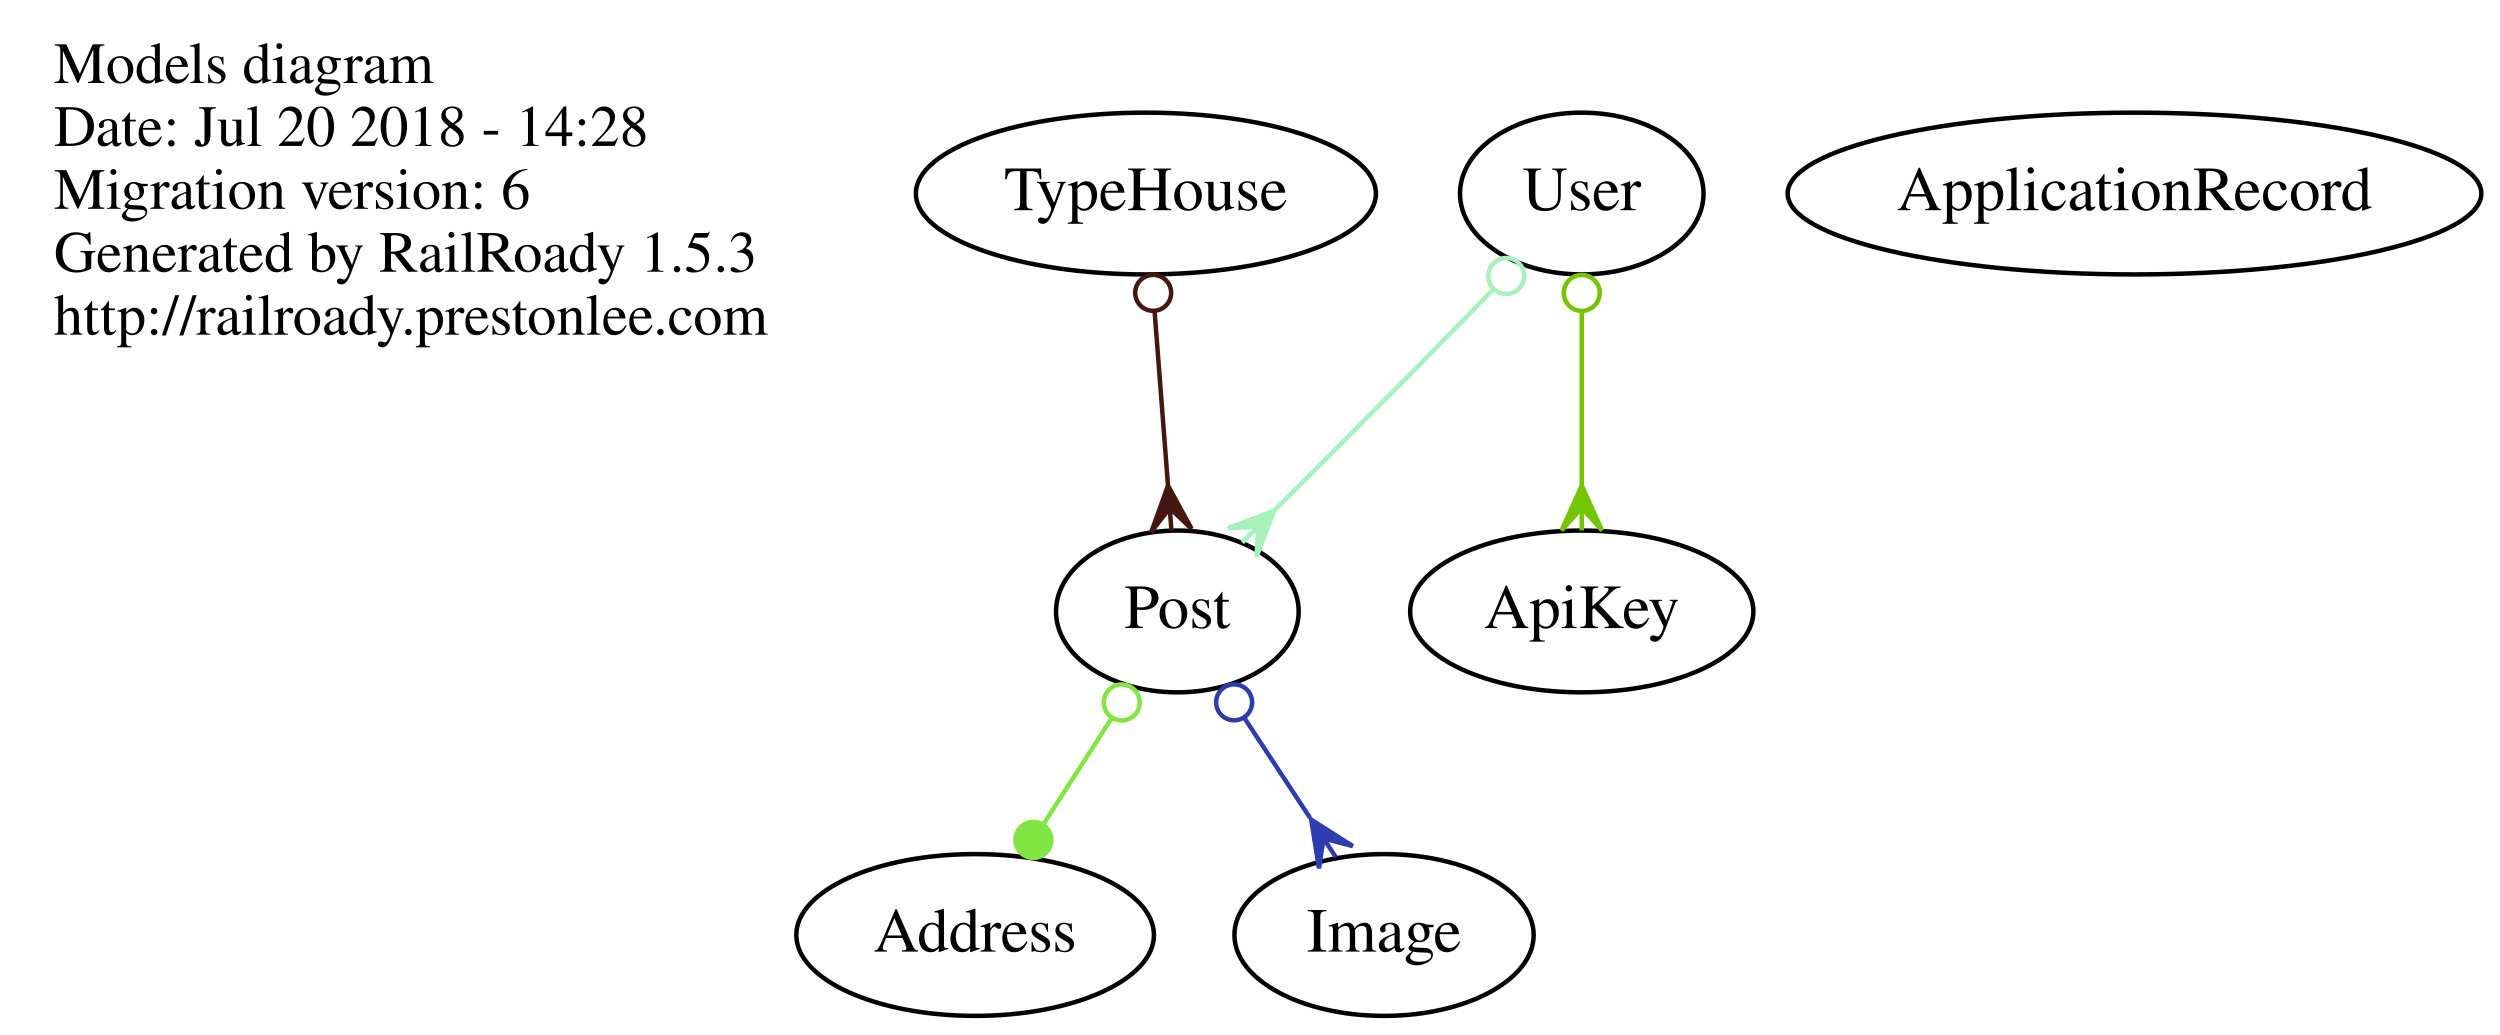
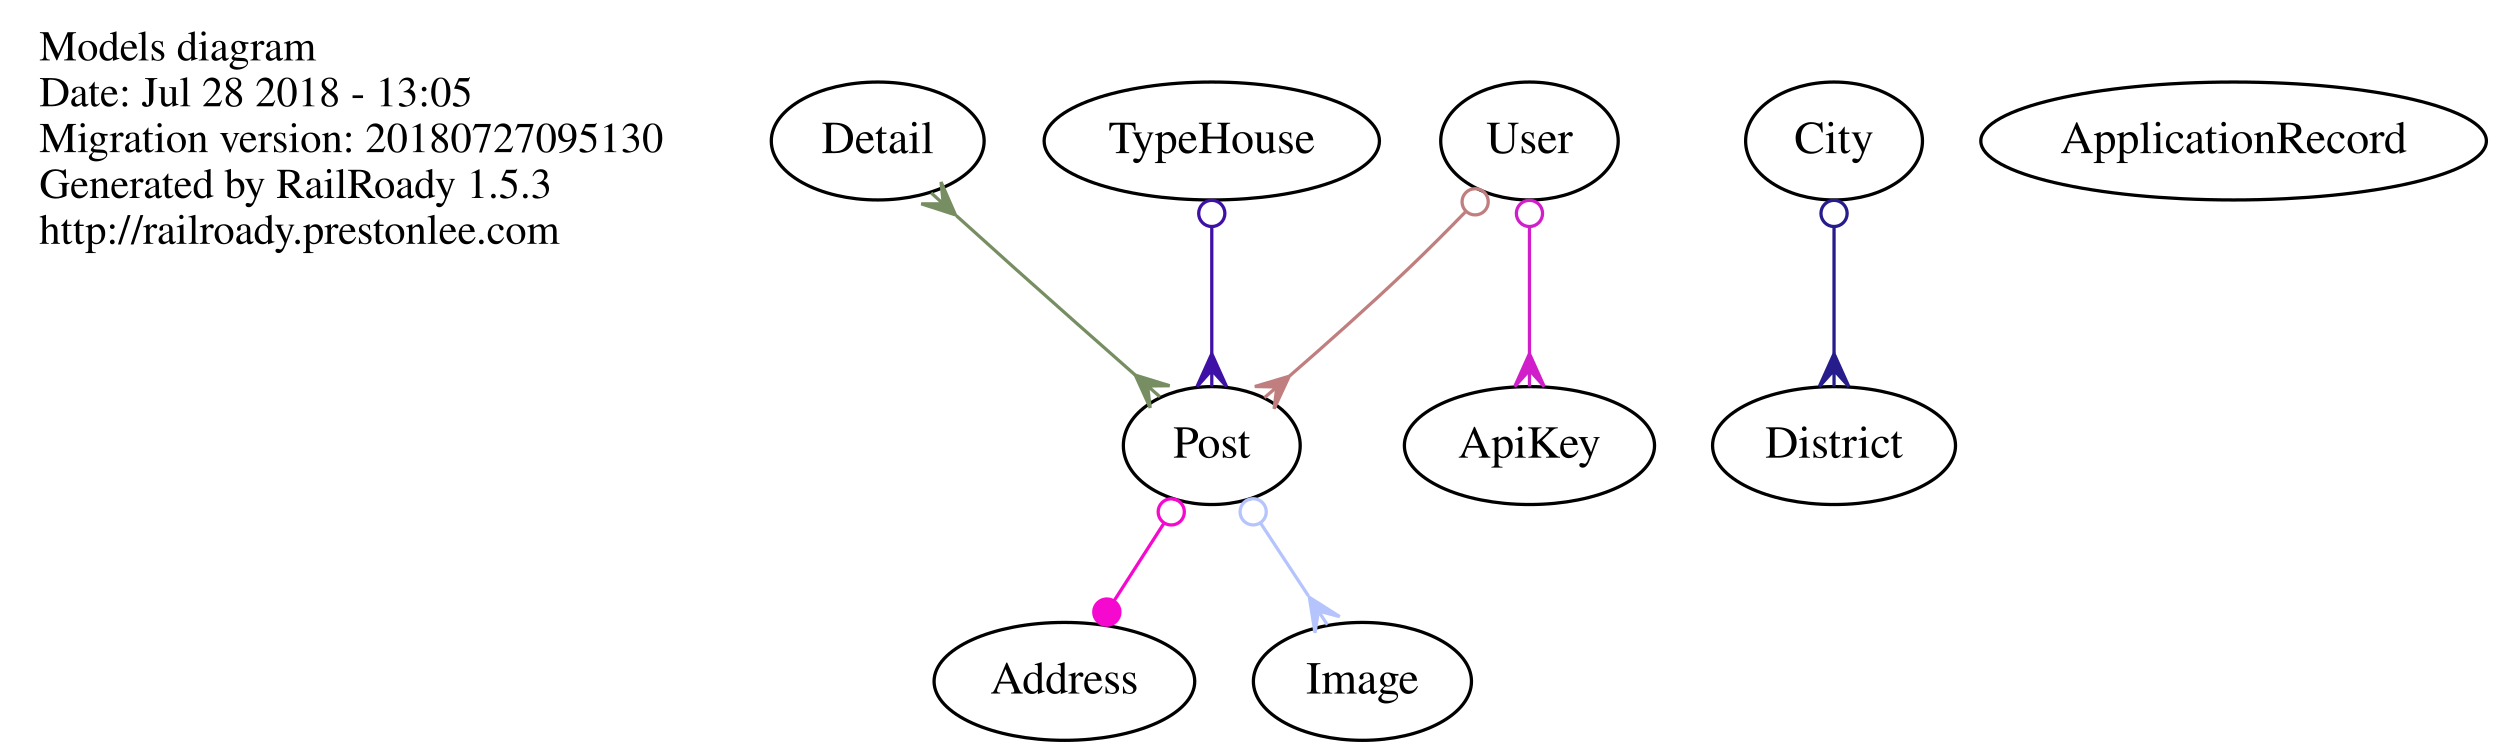
- <svg xmlns="http://www.w3.org/2000/svg" width="556pt" height="230pt" viewBox="0.00 0.00 556.34 230.00">
+ <svg xmlns="http://www.w3.org/2000/svg" width="763pt" height="230pt" viewBox="0.00 0.00 763.34 230.00">
  <g id="graph0" class="graph" transform="scale(1 1) rotate(0) translate(4 226)">
-     <polygon fill="none" stroke="none" points="-4,4 -4,-226 552.343,-226 552.343,4 -4,4" />
+     <polygon fill="none" stroke="none" points="-4,4 -4,-226 759.343,-226 759.343,4 -4,4" />
    <g id="node1" class="node">
      <text text-anchor="start" x="8" y="-207.6" font-family="Times,serif" font-size="13.00">Models diagram</text>
-       <text text-anchor="start" x="8" y="-193.6" font-family="Times,serif" font-size="13.00">Date: Jul 20 2018 - 14:28</text>
-       <text text-anchor="start" x="8" y="-179.6" font-family="Times,serif" font-size="13.00">Migration version: 6</text>
+       <text text-anchor="start" x="8" y="-193.6" font-family="Times,serif" font-size="13.00">Date: Jul 28 2018 - 13:05</text>
+       <text text-anchor="start" x="8" y="-179.6" font-family="Times,serif" font-size="13.00">Migration version: 20180727095130</text>
      <text text-anchor="start" x="8" y="-165.6" font-family="Times,serif" font-size="13.00">Generated by RailRoady 1.5.3</text>
      <text text-anchor="start" x="8" y="-151.6" font-family="Times,serif" font-size="13.00">http://railroady.prestonlee.com</text>
    </g>
    <g id="node2" class="node">
-       <ellipse fill="none" stroke="black" cx="258" cy="-90" rx="27" ry="18" />
-       <text text-anchor="middle" x="258" y="-86.3" font-family="Times,serif" font-size="14.00">Post</text>
+       <ellipse fill="none" stroke="black" cx="264" cy="-183" rx="32.494" ry="18" />
+       <text text-anchor="middle" x="264" y="-179.3" font-family="Times,serif" font-size="14.00">Detail</text>
    </g>
    <g id="node3" class="node">
-       <ellipse fill="none" stroke="black" cx="213" cy="-18" rx="39.794" ry="18" />
-       <text text-anchor="middle" x="213" y="-14.3" font-family="Times,serif" font-size="14.00">Address</text>
+       <ellipse fill="none" stroke="black" cx="366" cy="-90" rx="27" ry="18" />
+       <text text-anchor="middle" x="366" y="-86.3" font-family="Times,serif" font-size="14.00">Post</text>
    </g>
    <g id="edge1" class="edge">
-       <path fill="none" stroke="#81e542" d="M243.356,-66.221C238.48,-58.636 233.042,-50.176 228.13,-42.535" />
-       <ellipse fill="none" stroke="#81e542" cx="245.626" cy="-69.751" rx="4" ry="4" />
-       <ellipse fill="#81e542" stroke="#81e542" cx="225.961" cy="-39.162" rx="4" ry="4" />
+       <path fill="none" stroke="#768e61" d="M287.998,-160.198C293.874,-154.885 300.154,-149.227 306,-144 318.007,-133.266 331.437,-121.391 342.542,-111.606" />
+       <polygon fill="#768e61" stroke="#768e61" points="287.727,-160.444 277.294,-163.822 284.021,-163.8 280.315,-167.157 280.315,-167.157 280.315,-167.157 284.021,-163.8 283.336,-170.492 287.727,-160.444 287.727,-160.444" />
+       <polygon fill="#768e61" stroke="#768e61" points="342.657,-111.505 353.137,-108.275 346.41,-108.201 350.164,-104.898 350.164,-104.898 350.164,-104.898 346.41,-108.201 347.19,-101.52 342.657,-111.505 342.657,-111.505" />
+     </g>
+     <g id="node4" class="node">
+       <ellipse fill="none" stroke="black" cx="321" cy="-18" rx="39.794" ry="18" />
+       <text text-anchor="middle" x="321" y="-14.3" font-family="Times,serif" font-size="14.00">Address</text>
+     </g>
+     <g id="edge2" class="edge">
+       <path fill="none" stroke="#f609ce" d="M351.356,-66.221C346.48,-58.636 341.042,-50.176 336.13,-42.535" />
+       <ellipse fill="none" stroke="#f609ce" cx="353.626" cy="-69.751" rx="4" ry="4" />
+       <ellipse fill="#f609ce" stroke="#f609ce" cx="333.961" cy="-39.162" rx="4" ry="4" />
+     </g>
+     <g id="node7" class="node">
+       <ellipse fill="none" stroke="black" cx="412" cy="-18" rx="33.295" ry="18" />
+       <text text-anchor="middle" x="412" y="-14.3" font-family="Times,serif" font-size="14.00">Image</text>
+     </g>
+     <g id="edge3" class="edge">
+       <path fill="none" stroke="#b5c4fd" d="M380.846,-66.409C385.525,-59.287 390.722,-51.379 395.509,-44.094" />
+       <ellipse fill="none" stroke="#b5c4fd" cx="378.635" cy="-69.773" rx="4" ry="4" />
+       <polygon fill="#b5c4fd" stroke="#b5c4fd" points="395.792,-43.664 405.045,-37.778 398.538,-39.486 401.284,-35.307 401.284,-35.307 401.284,-35.307 398.538,-39.486 397.523,-32.836 395.792,-43.664 395.792,-43.664" />
+     </g>
+     <g id="node5" class="node">
+       <ellipse fill="none" stroke="black" cx="556" cy="-183" rx="27" ry="18" />
+       <text text-anchor="middle" x="556" y="-179.3" font-family="Times,serif" font-size="14.00">City</text>
+     </g>
+     <g id="node11" class="node">
+       <ellipse fill="none" stroke="black" cx="556" cy="-90" rx="37.093" ry="18" />
+       <text text-anchor="middle" x="556" y="-86.3" font-family="Times,serif" font-size="14.00">District</text>
+     </g>
+     <g id="edge4" class="edge">
+       <path fill="none" stroke="#261c8b" d="M556,-156.729C556,-144.725 556,-130.362 556,-118.129" />
+       <ellipse fill="none" stroke="#261c8b" cx="556" cy="-160.884" rx="4" ry="4" />
+       <polygon fill="#261c8b" stroke="#261c8b" points="556,-118.04 560.5,-108.04 556,-113.04 556,-108.04 556,-108.04 556,-108.04 556,-113.04 551.5,-108.04 556,-118.04 556,-118.04" />
+     </g>
+     <g id="node6" class="node">
+       <ellipse fill="none" stroke="black" cx="366" cy="-183" rx="51.191" ry="18" />
+       <text text-anchor="middle" x="366" y="-179.3" font-family="Times,serif" font-size="14.00">TypeHouse</text>
+     </g>
+     <g id="edge5" class="edge">
+       <path fill="none" stroke="#3f10a6" d="M366,-156.729C366,-144.725 366,-130.362 366,-118.129" />
+       <ellipse fill="none" stroke="#3f10a6" cx="366" cy="-160.884" rx="4" ry="4" />
+       <polygon fill="#3f10a6" stroke="#3f10a6" points="366,-118.04 370.5,-108.04 366,-113.04 366,-108.04 366,-108.04 366,-108.04 366,-113.04 361.5,-108.04 366,-118.04 366,-118.04" />
    </g>
    <g id="node8" class="node">
-       <ellipse fill="none" stroke="black" cx="304" cy="-18" rx="33.295" ry="18" />
-       <text text-anchor="middle" x="304" y="-14.3" font-family="Times,serif" font-size="14.00">Image</text>
+       <ellipse fill="none" stroke="black" cx="463" cy="-183" rx="27.097" ry="18" />
+       <text text-anchor="middle" x="463" y="-179.3" font-family="Times,serif" font-size="14.00">User</text>
    </g>
-     <g id="edge2" class="edge">
-       <path fill="none" stroke="#2d3cae" d="M272.846,-66.409C277.525,-59.287 282.722,-51.379 287.509,-44.094" />
-       <ellipse fill="none" stroke="#2d3cae" cx="270.635" cy="-69.773" rx="4" ry="4" />
-       <polygon fill="#2d3cae" stroke="#2d3cae" points="287.792,-43.664 297.045,-37.778 290.538,-39.486 293.284,-35.307 293.284,-35.307 293.284,-35.307 290.538,-39.486 289.523,-32.836 287.792,-43.664 287.792,-43.664" />
+     <g id="edge7" class="edge">
+       <path fill="none" stroke="#c07e7e" d="M443.433,-161.34C437.883,-155.635 431.777,-149.504 426,-144 414.339,-132.892 400.942,-120.981 389.769,-111.27" />
+       <ellipse fill="none" stroke="#c07e7e" cx="446.417" cy="-164.433" rx="4" ry="4" />
+       <polygon fill="#c07e7e" stroke="#c07e7e" points="389.651,-111.168 385.025,-101.225 385.867,-107.899 382.083,-104.63 382.083,-104.63 382.083,-104.63 385.867,-107.899 379.141,-108.036 389.651,-111.168 389.651,-111.168" />
    </g>
-     <g id="node4" class="node">
-       <ellipse fill="none" stroke="black" cx="251" cy="-183" rx="51.191" ry="18" />
-       <text text-anchor="middle" x="251" y="-179.3" font-family="Times,serif" font-size="14.00">TypeHouse</text>
+     <g id="node10" class="node">
+       <ellipse fill="none" stroke="black" cx="463" cy="-90" rx="38.194" ry="18" />
+       <text text-anchor="middle" x="463" y="-86.3" font-family="Times,serif" font-size="14.00">ApiKey</text>
    </g>
-     <g id="edge3" class="edge">
-       <path fill="none" stroke="#461611" d="M252.944,-156.729C253.867,-144.725 254.972,-130.362 255.913,-118.129" />
-       <ellipse fill="none" stroke="#461611" cx="252.623" cy="-160.895" rx="4" ry="4" />
-       <polygon fill="#461611" stroke="#461611" points="255.922,-118.01 261.176,-108.385 256.306,-113.025 256.689,-108.04 256.689,-108.04 256.689,-108.04 256.306,-113.025 252.203,-107.694 255.922,-118.01 255.922,-118.01" />
+     <g id="edge6" class="edge">
+       <path fill="none" stroke="#d11ecb" d="M463,-156.729C463,-144.725 463,-130.362 463,-118.129" />
+       <ellipse fill="none" stroke="#d11ecb" cx="463" cy="-160.884" rx="4" ry="4" />
+       <polygon fill="#d11ecb" stroke="#d11ecb" points="463,-118.04 467.5,-108.04 463,-113.04 463,-108.04 463,-108.04 463,-108.04 463,-113.04 458.5,-108.04 463,-118.04 463,-118.04" />
    </g>
-     <g id="node5" class="node">
-       <ellipse fill="none" stroke="black" cx="348" cy="-183" rx="27.097" ry="18" />
-       <text text-anchor="middle" x="348" y="-179.3" font-family="Times,serif" font-size="14.00">User</text>
-     </g>
-     <g id="edge5" class="edge">
-       <path fill="none" stroke="#a7f1ba" d="M328.206,-161.571C322.654,-155.868 316.604,-149.68 311,-144 300.759,-133.622 289.33,-122.175 279.714,-112.584" />
-       <ellipse fill="none" stroke="#a7f1ba" cx="331.201" cy="-164.652" rx="4" ry="4" />
-       <polygon fill="#a7f1ba" stroke="#a7f1ba" points="279.533,-112.403 275.625,-102.157 275.991,-108.874 272.449,-105.345 272.449,-105.345 272.449,-105.345 275.991,-108.874 269.272,-108.533 279.533,-112.403 279.533,-112.403" />
-     </g>
-     <g id="node7" class="node">
-       <ellipse fill="none" stroke="black" cx="348" cy="-90" rx="38.194" ry="18" />
-       <text text-anchor="middle" x="348" y="-86.3" font-family="Times,serif" font-size="14.00">ApiKey</text>
-     </g>
-     <g id="edge4" class="edge">
-       <path fill="none" stroke="#75c401" d="M348,-156.729C348,-144.725 348,-130.362 348,-118.129" />
-       <ellipse fill="none" stroke="#75c401" cx="348" cy="-160.884" rx="4" ry="4" />
-       <polygon fill="#75c401" stroke="#75c401" points="348,-118.04 352.5,-108.04 348,-113.04 348,-108.04 348,-108.04 348,-108.04 348,-113.04 343.5,-108.04 348,-118.04 348,-118.04" />
-     </g>
-     <g id="node6" class="node">
-       <ellipse fill="none" stroke="black" cx="471" cy="-183" rx="77.187" ry="18" />
-       <text text-anchor="middle" x="471" y="-179.3" font-family="Times,serif" font-size="14.00">ApplicationRecord</text>
+     <g id="node9" class="node">
+       <ellipse fill="none" stroke="black" cx="678" cy="-183" rx="77.187" ry="18" />
+       <text text-anchor="middle" x="678" y="-179.3" font-family="Times,serif" font-size="14.00">ApplicationRecord</text>
    </g>
  </g>
</svg>
